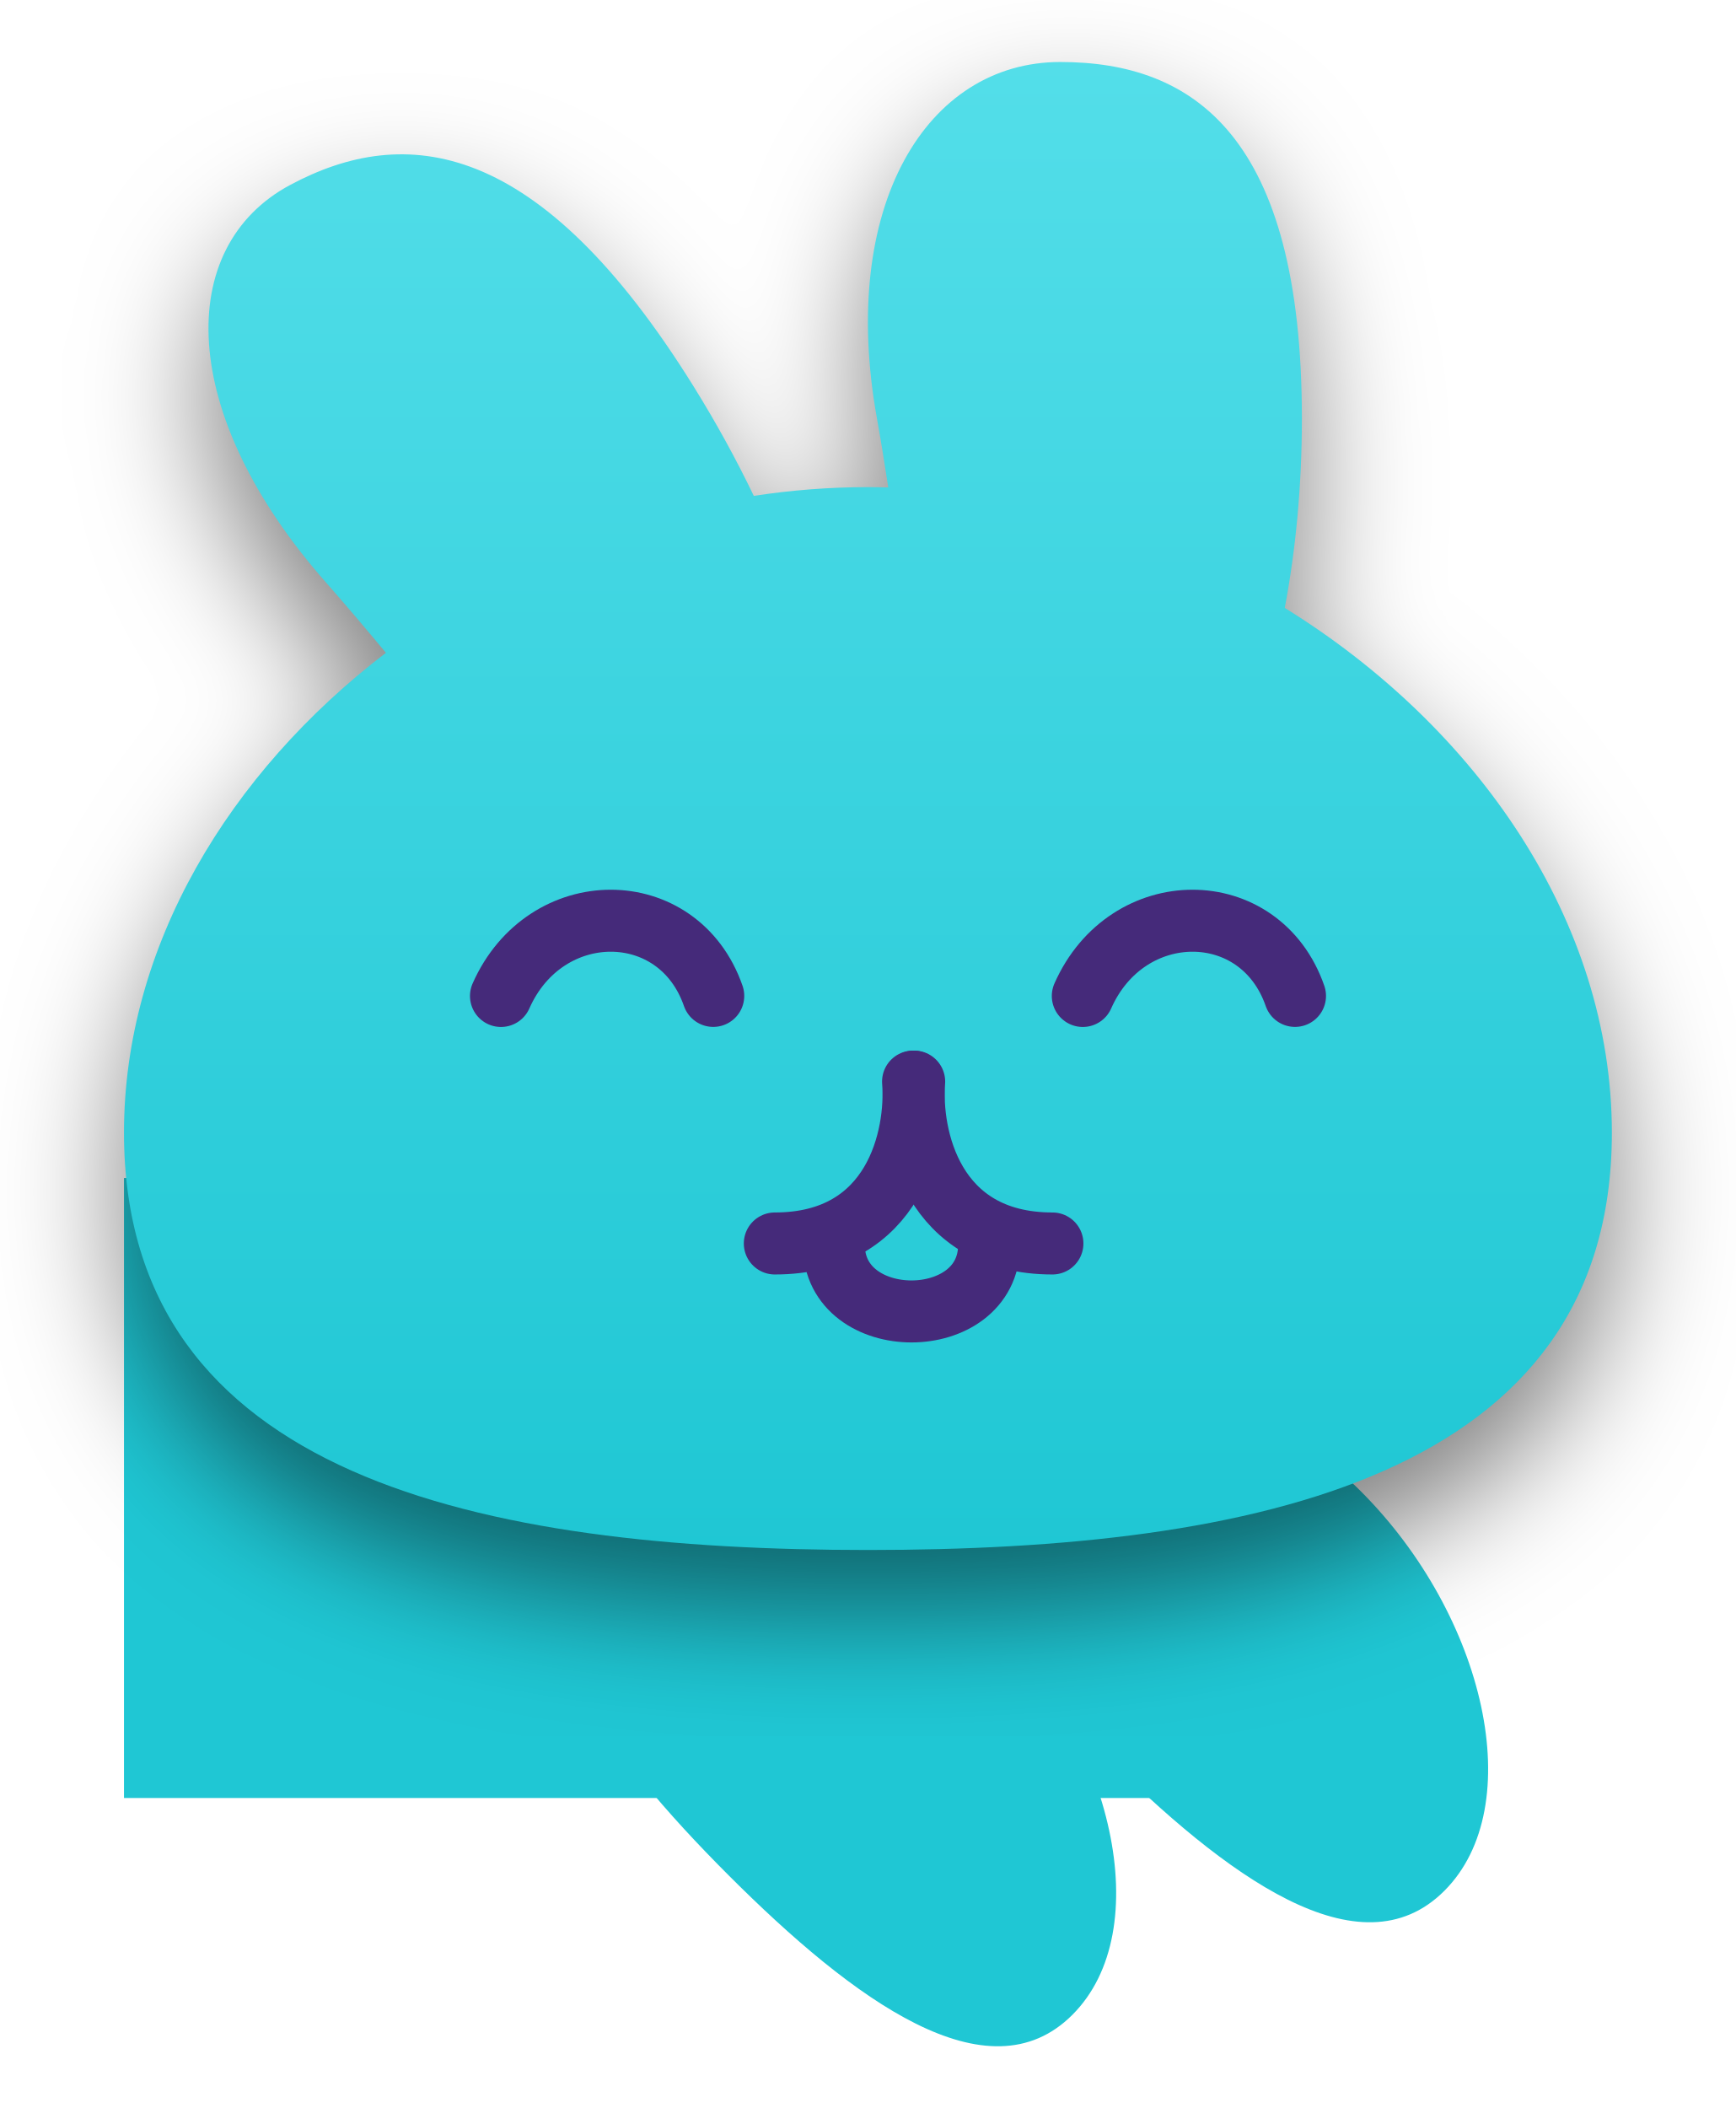
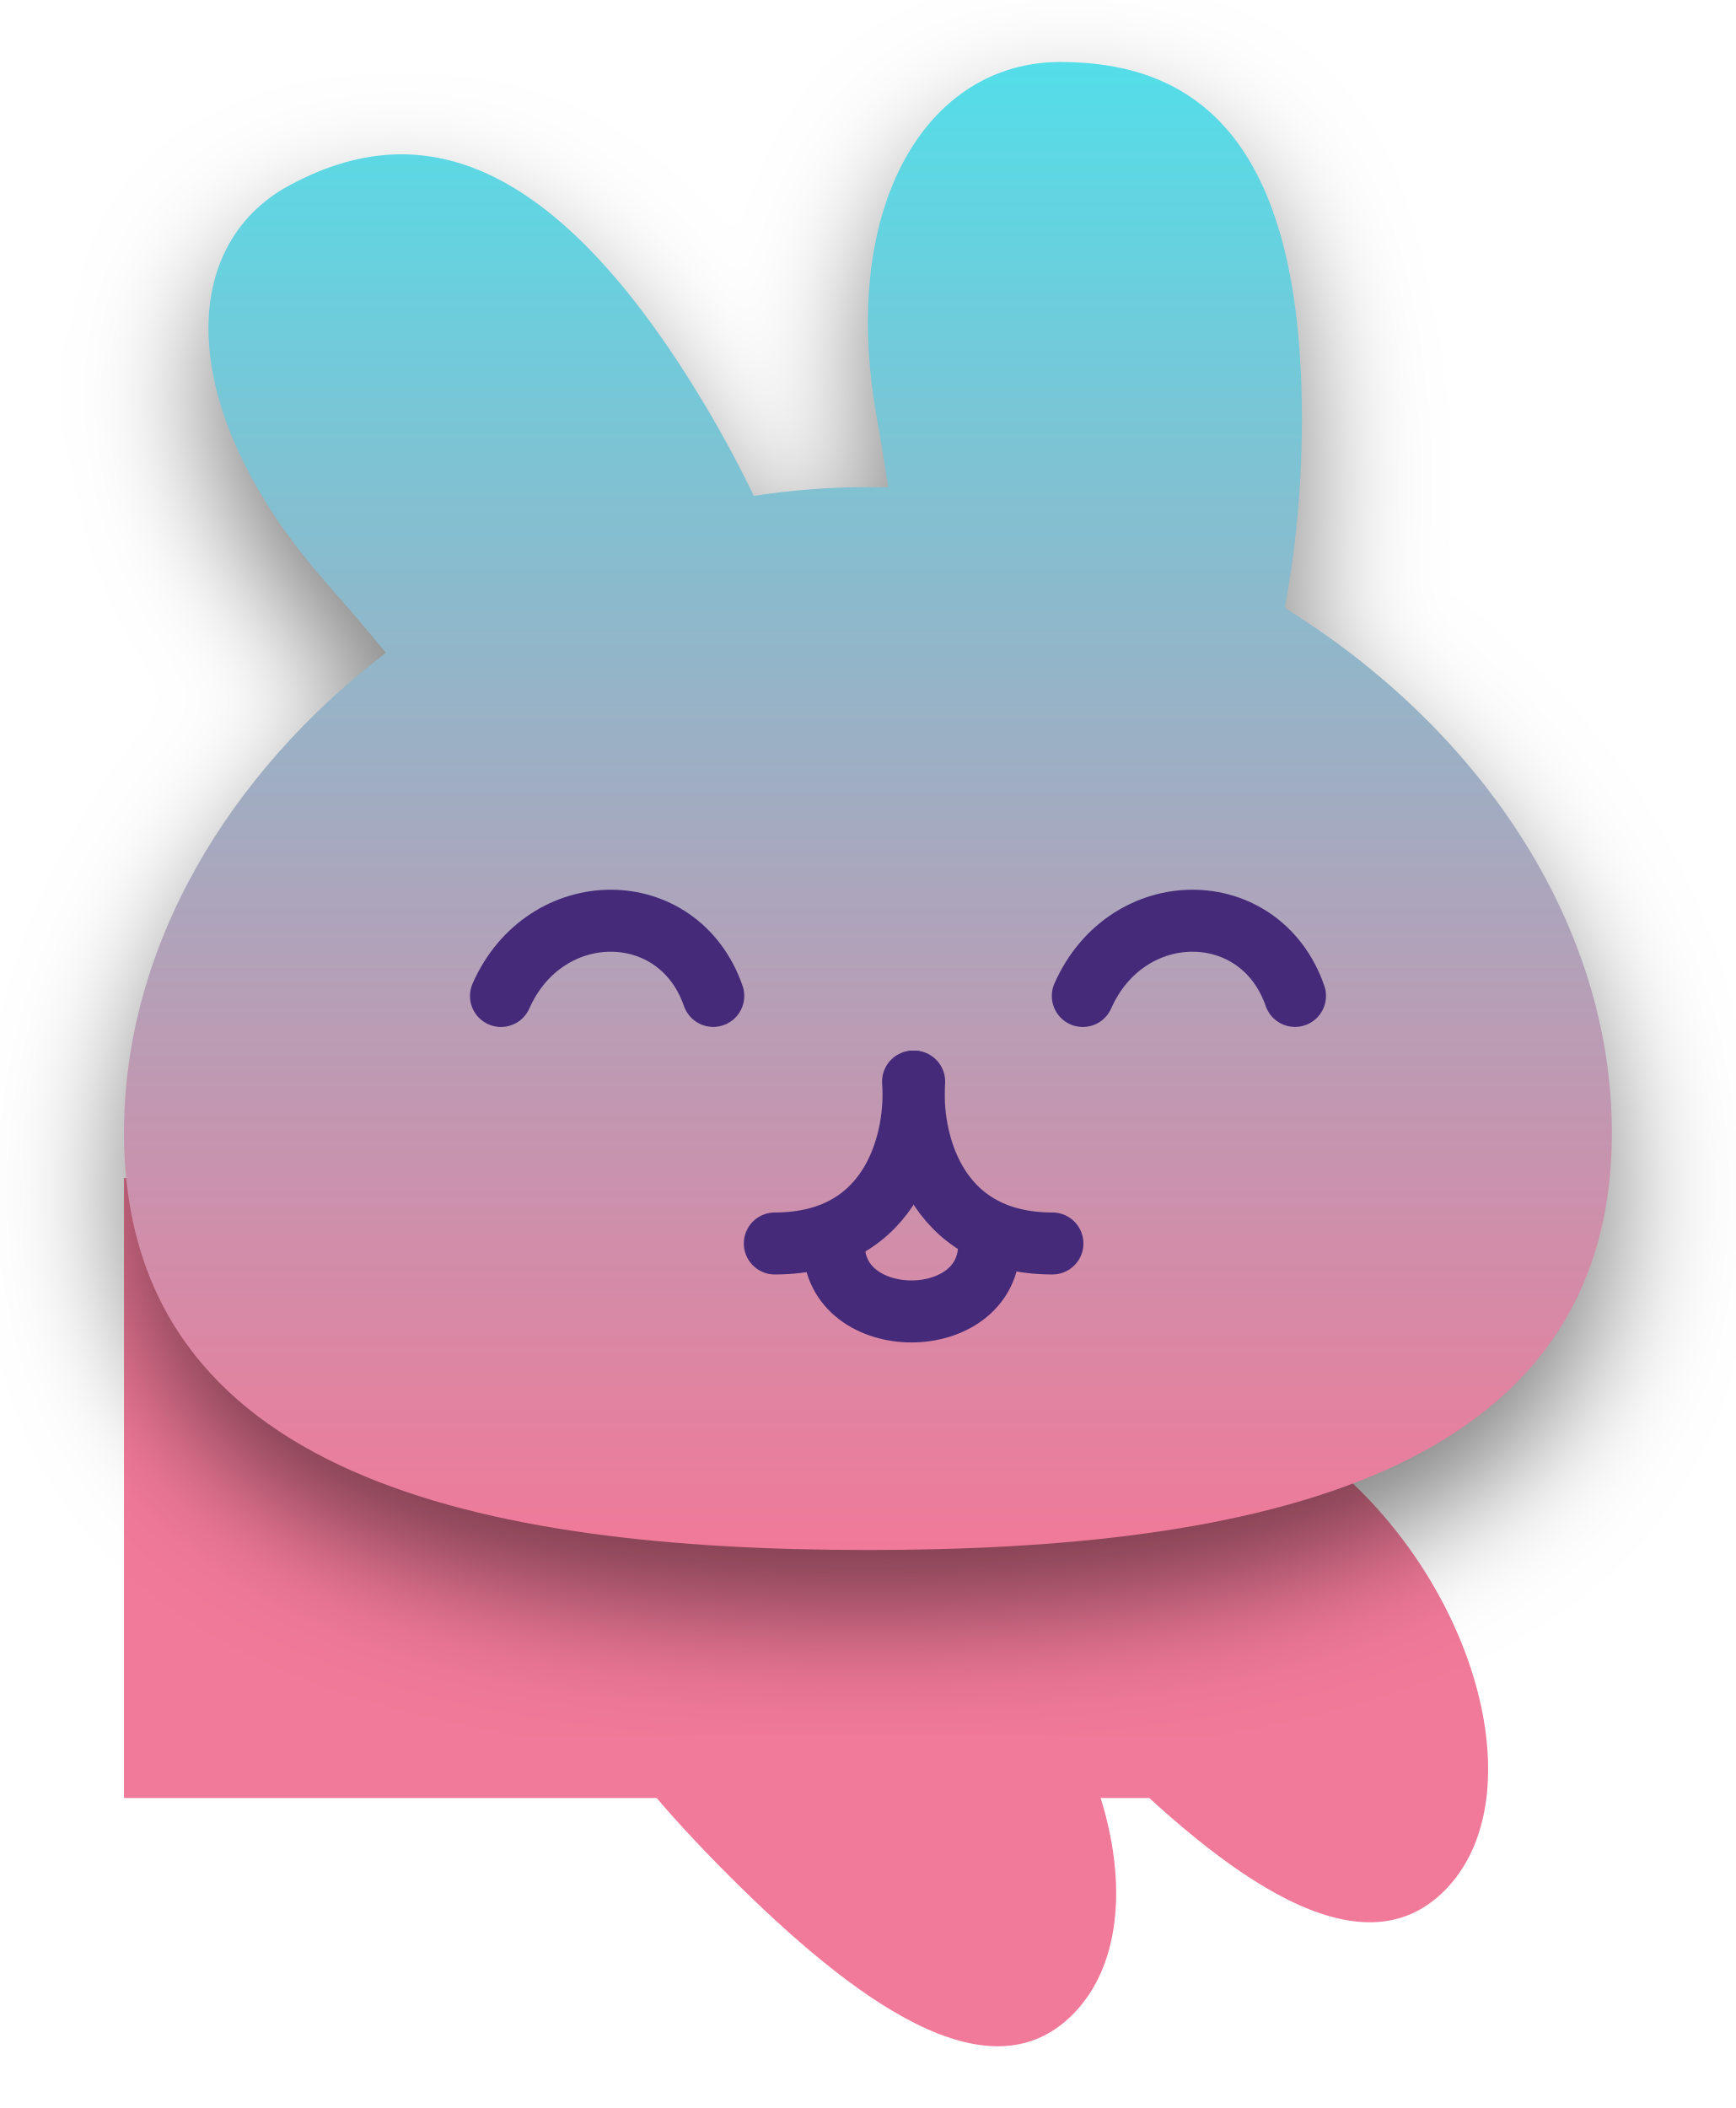
<svg xmlns="http://www.w3.org/2000/svg" width="28" height="34" viewBox="0 0 28 34" fill="none">
-   <rect x="2" y="19" width="17" height="10" fill="#1FC7D4" />
-   <path d="M9.507 24.706C8.146 26.067 9.738 28.231 11.755 30.249C13.773 32.267 15.938 33.858 17.298 32.497C18.659 31.137 17.968 28.071 15.951 26.053C13.933 24.036 10.868 23.345 9.507 24.706Z" fill="#1FC7D4" />
-   <path d="M15.507 22.706C14.146 24.067 15.738 26.231 17.756 28.249C19.773 30.267 21.938 31.858 23.298 30.497C24.659 29.137 23.968 26.071 21.951 24.053C19.933 22.036 16.868 21.345 15.507 22.706Z" fill="#1FC7D4" />
+   <rect x="2" y="19" width="17" height="10" fill="#F17999" />
+   <path d="M9.507 24.706C8.146 26.067 9.738 28.231 11.755 30.249C13.773 32.267 15.938 33.858 17.298 32.497C18.659 31.137 17.968 28.071 15.951 26.053C13.933 24.036 10.868 23.345 9.507 24.706Z" fill="#F17999" />
+   <path d="M15.507 22.706C14.146 24.067 15.738 26.231 17.756 28.249C19.773 30.267 21.938 31.858 23.298 30.497C24.659 29.137 23.968 26.071 21.951 24.053C19.933 22.036 16.868 21.345 15.507 22.706Z" fill="#F17999" />
  <g filter="url(#filter0_d)">
    <path fill-rule="evenodd" clip-rule="evenodd" d="M14.146 6.752C14.21 7.109 14.27 7.481 14.328 7.862C14.219 7.859 14.11 7.857 14 7.857C13.38 7.857 12.765 7.905 12.159 7.998C11.879 7.415 11.555 6.822 11.187 6.231C8.699 2.229 6.538 1.987 4.679 2.984C2.819 3.981 2.856 6.676 5.267 9.405C5.581 9.761 5.901 10.14 6.225 10.529C3.69 12.466 2 15.264 2 18.27C2 23.829 7.785 25 14 25C20.215 25 26 23.829 26 18.27C26 14.866 23.832 11.727 20.724 9.805C20.902 8.86 21 7.83 21 6.752C21 2.196 19.255 1 17.102 1C14.95 1 13.526 3.318 14.146 6.752Z" fill="url(#paint0_linear)" />
  </g>
  <path d="M11.505 16.063C10.944 14.446 8.797 14.446 8.081 16.064" stroke="#452A7A" stroke-linecap="round" />
  <path d="M20.889 16.063C20.328 14.446 18.182 14.446 17.466 16.064" stroke="#452A7A" stroke-linecap="round" />
  <path d="M14.728 17.445C14.796 18.315 14.445 20.056 12.498 20.056" stroke="#452A7A" stroke-linecap="round" />
  <path d="M14.746 17.445C14.678 18.315 15.03 20.056 16.976 20.056" stroke="#452A7A" stroke-linecap="round" />
  <path d="M13.45 20.079C13.45 21.51 15.955 21.51 15.955 20.079" stroke="#452A7A" stroke-linecap="round" />
  <defs>
    <filter id="filter0_d" x="0" y="0" width="28" height="28" filterUnits="userSpaceOnUse" color-interpolation-filters="sRGB">
      <feFlood flood-opacity="0" result="BackgroundImageFix" />
      <feColorMatrix in="SourceAlpha" type="matrix" values="0 0 0 0 0 0 0 0 0 0 0 0 0 0 0 0 0 0 127 0" />
      <feOffset dy="1" />
      <feGaussianBlur stdDeviation="1" />
      <feColorMatrix type="matrix" values="0 0 0 0 0 0 0 0 0 0 0 0 0 0 0 0 0 0 0.5 0" />
      <feBlend mode="normal" in2="BackgroundImageFix" result="effect1_dropShadow" />
      <feBlend mode="normal" in="SourceGraphic" in2="effect1_dropShadow" result="shape" />
    </filter>
    <linearGradient id="paint0_linear" x1="14" y1="1" x2="14" y2="25" gradientUnits="userSpaceOnUse">
      <stop stop-color="#53DEE9" />
-       <stop offset="1" stop-color="#1FC7D4" />
+       <stop offset="1" stop-color="#F17999" />
    </linearGradient>
  </defs>
</svg>
